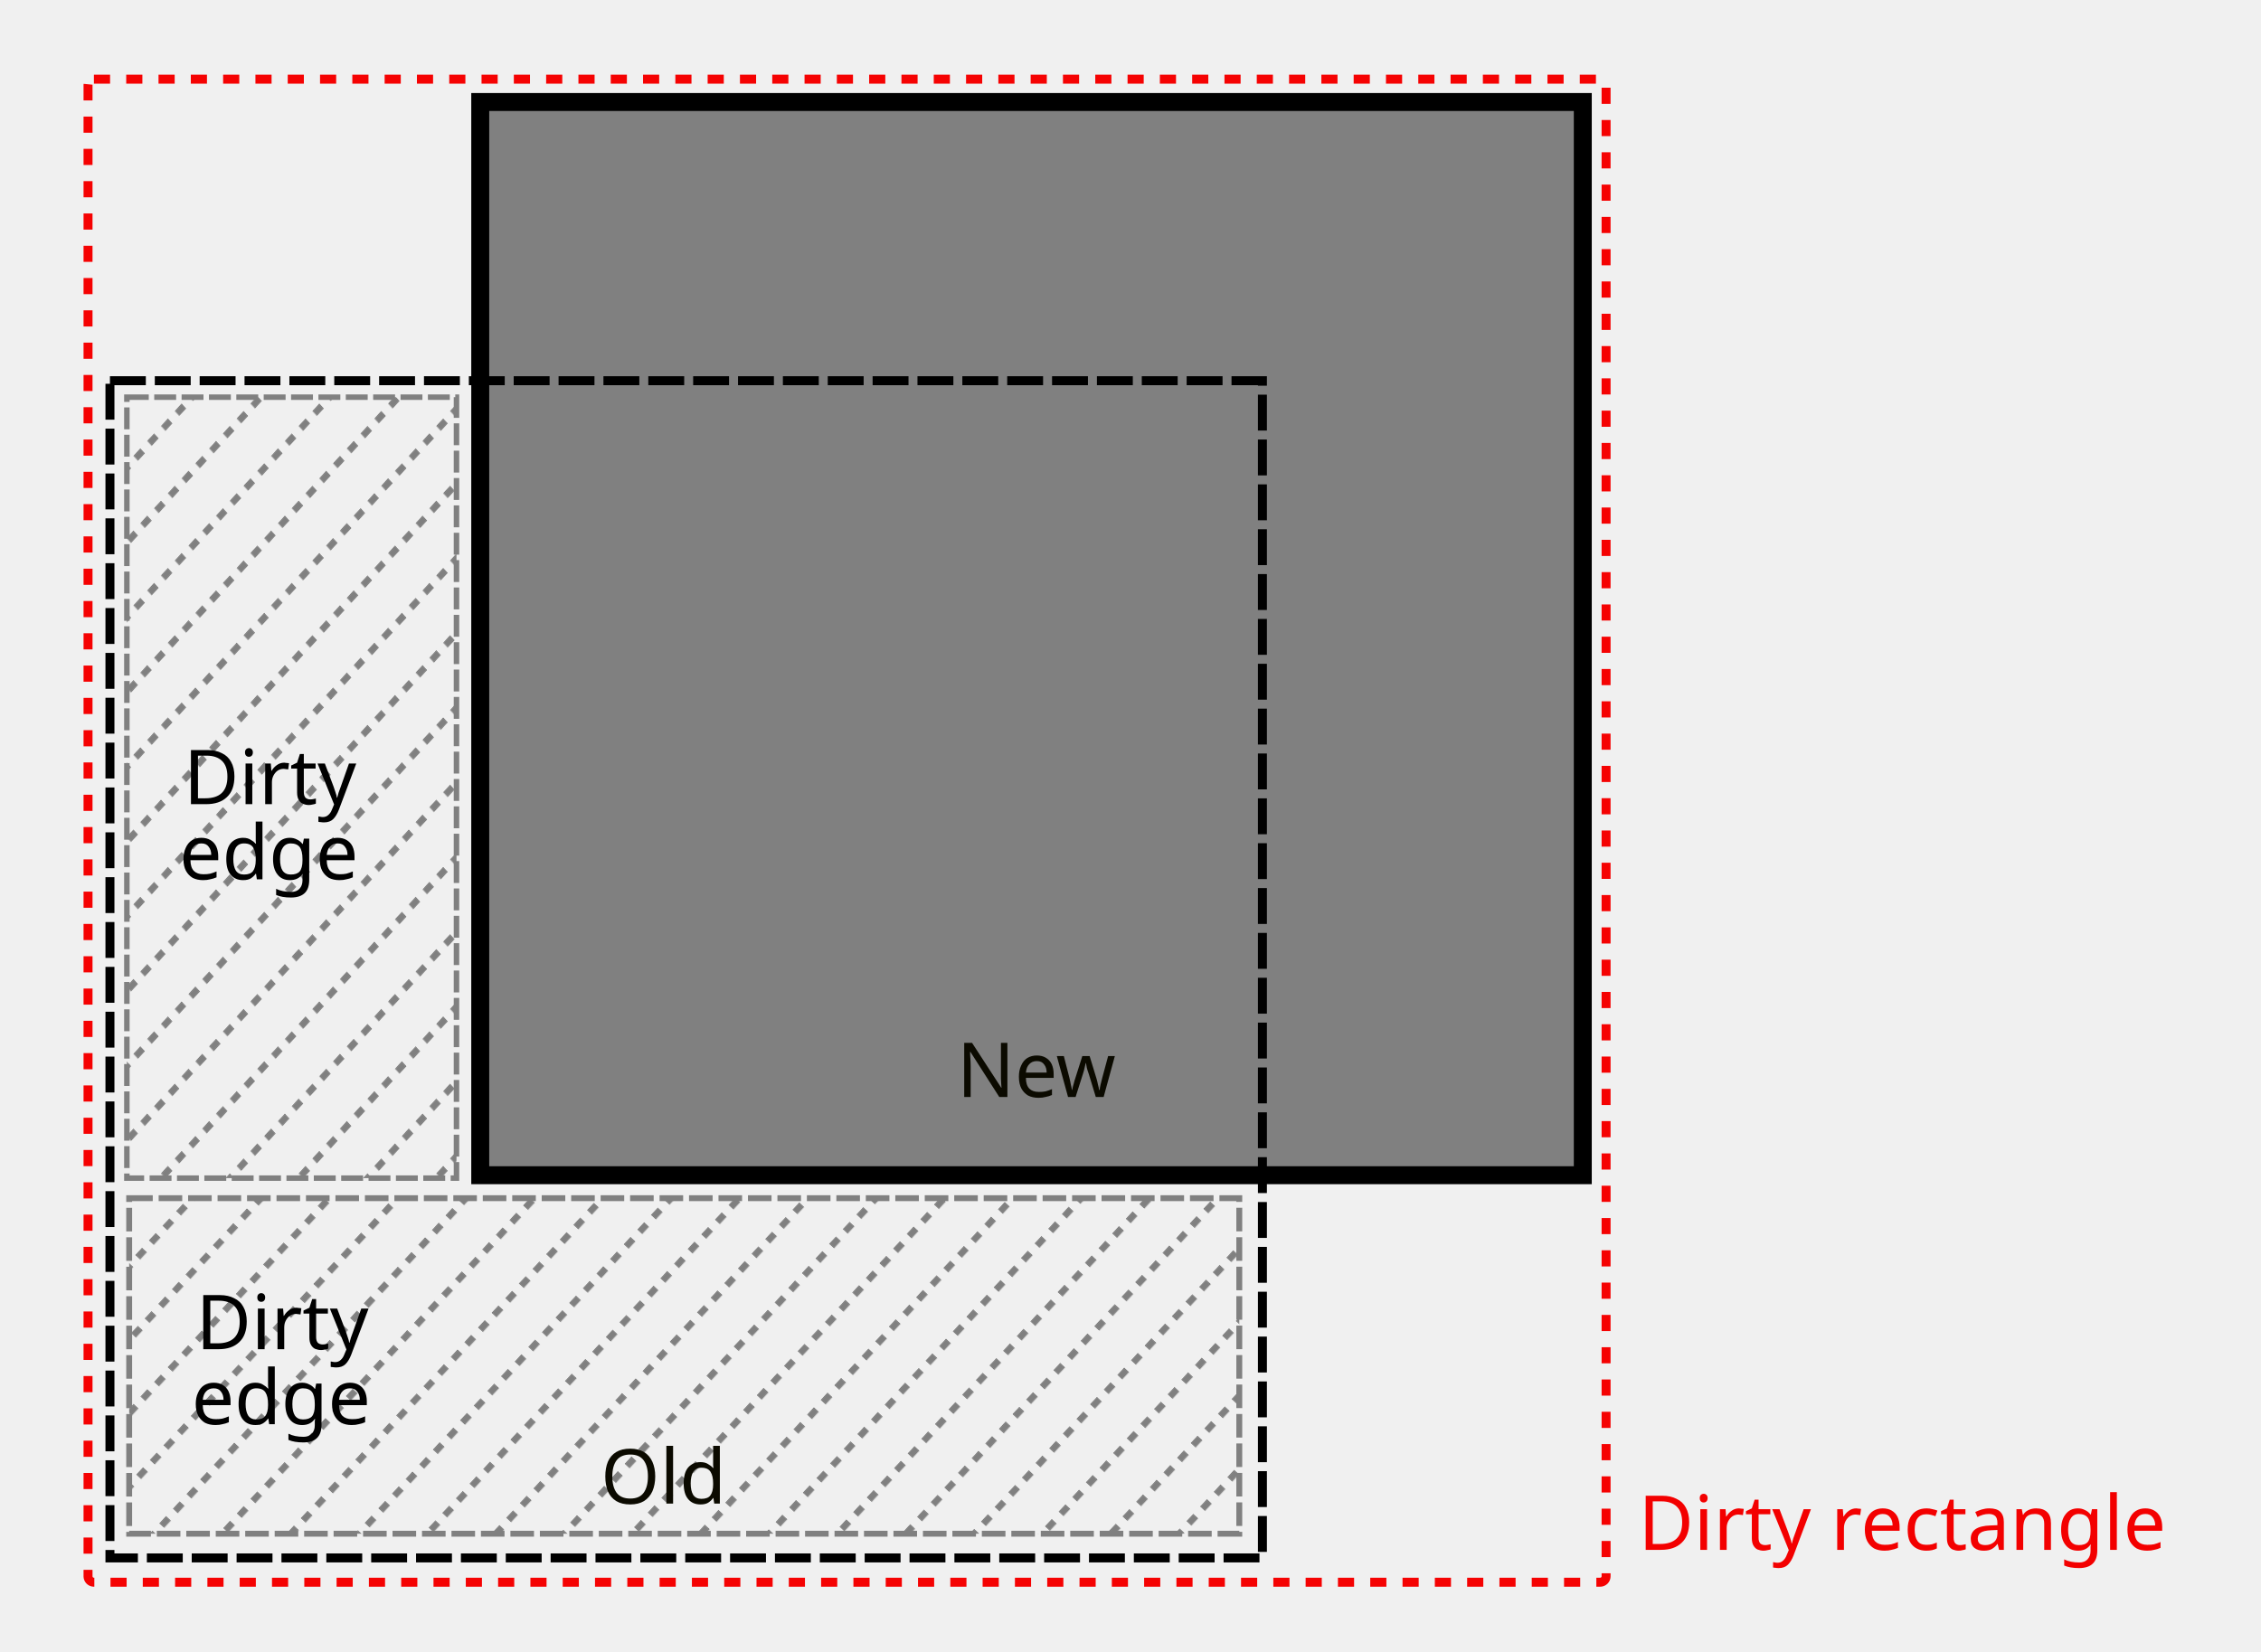
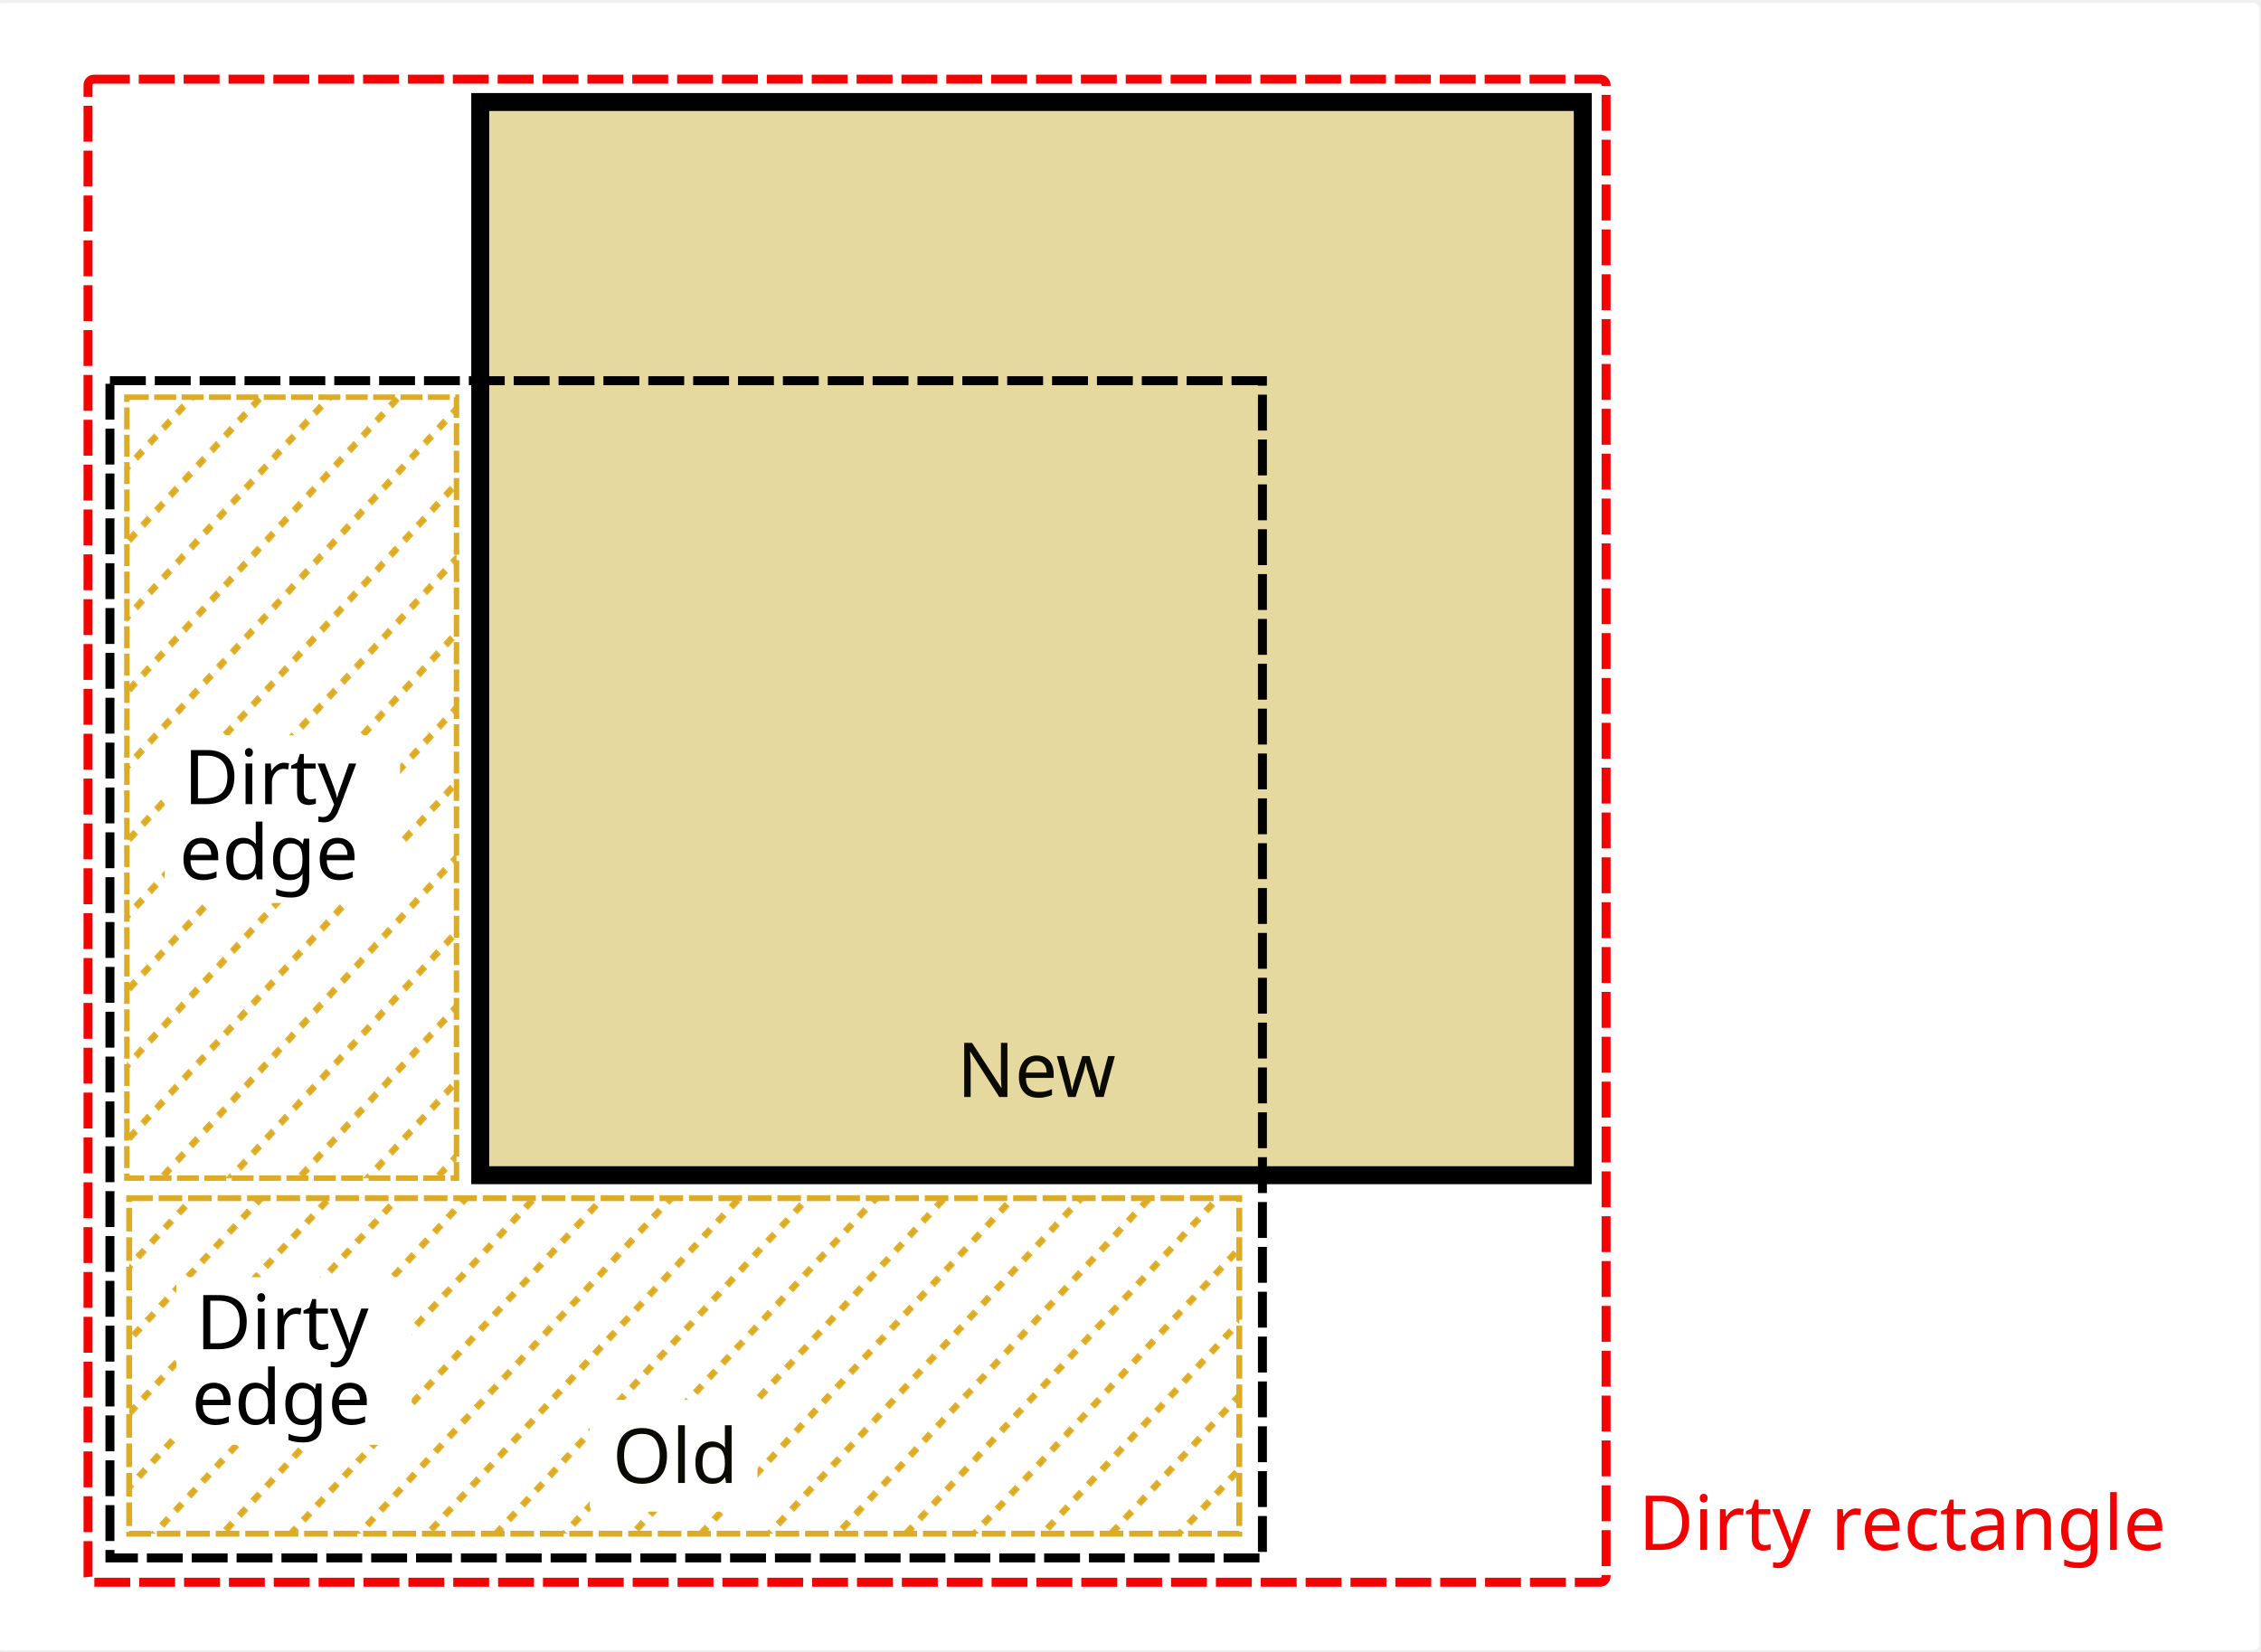
<svg xmlns="http://www.w3.org/2000/svg" xmlns:xlink="http://www.w3.org/1999/xlink" width="125.995mm" height="92.076mm" viewBox="0 0 125.995 92.076" version="1.1" id="svg1">
  <defs id="defs1">
    <linearGradient id="swatch2">
      <stop style="stop-color:#000000;stop-opacity:1;" offset="0" id="stop2" />
    </linearGradient>
    <pattern xlink:href="#Strips1_1.5" preserveAspectRatio="xMidYMid" id="pattern8" patternTransform="matrix(0.255714,0.2777317,-0.255714,0.2777317,-63.28849,6.246637)" x="0" y="0" width="7.5" height="3" />
    <pattern xlink:href="#Strips1_1.5" preserveAspectRatio="xMidYMid" id="pattern7" patternTransform="matrix(0.272483,0.2532185,-0.2532185,0.272483,-14.3965,61.09878)" x="0" y="0" width="7.5" height="3" />
-     <pattern patternUnits="userSpaceOnUse" width="2.5" height="1" patternTransform="translate(0,0) scale(2,2)" preserveAspectRatio="xMidYMid" id="Strips1_1.5" style="fill:#808080">
+     <pattern patternUnits="userSpaceOnUse" width="2.5" height="1" patternTransform="translate(0,0) scale(2,2)" preserveAspectRatio="xMidYMid" id="Strips1_1.5" style="fill:#dcab28">
      <rect style="stroke:none" x="0" y="-0.5" width="1" height="2" id="rect140" />
    </pattern>
  </defs>
+   <g id="layer3">
+     <rect style="fill:#ffffff;fill-opacity:1;stroke:none;stroke-width:1;stroke-dasharray:none;stroke-opacity:1" id="rect6" width="126.072" height="91.808" x="-0.164" y="0.164" ry="0.328" />
+   </g>
  <g id="layer1" transform="translate(-19.03038,-20.83468)">
-     <rect style="fill:#808080;fill-opacity:1;stroke:currentColor;stroke-width:1;stroke-dasharray:none;stroke-opacity:1" id="rect1" width="61.44" height="59.817" x="45.792" y="26.52" />
+     <rect style="fill:#e5d9a0;fill-opacity:1;stroke:currentColor;stroke-width:1;stroke-dasharray:none;stroke-opacity:1" id="rect1" width="61.44" height="59.817" x="45.792" y="26.52" />
    <rect style="fill:none;fill-opacity:1;stroke:currentColor;stroke-width:0.5;stroke-dasharray:2, 0.5;stroke-dashoffset:0;stroke-opacity:1" id="rect2" width="64.222" height="65.614" x="25.157" y="42.054" />
-     <rect style="fill:url(#pattern7);fill-opacity:1;stroke:#808080;stroke-width:0.328;stroke-dasharray:1.314, 0.328;stroke-dashoffset:0;stroke-opacity:1" id="rect3" width="61.861" height="18.702" x="26.229" y="87.617" />
-     <rect style="fill:url(#pattern8);fill-opacity:1;stroke:#808080;stroke-width:0.305;stroke-dasharray:1.22, 0.305;stroke-dashoffset:0;stroke-opacity:1" id="rect7" width="18.368" height="43.527" x="26.1" y="42.972" />
+     <rect style="fill:url(#pattern7);fill-opacity:1;stroke:#dcab28;stroke-width:0.328;stroke-dasharray:1.314, 0.328;stroke-dashoffset:0;stroke-opacity:1" id="rect3" width="61.861" height="18.702" x="26.229" y="87.617" />
+     <rect style="fill:url(#pattern8);fill-opacity:1;stroke:#dcab28;stroke-width:0.305;stroke-dasharray:1.22, 0.305;stroke-dashoffset:0;stroke-opacity:1" id="rect7" width="18.368" height="43.527" x="26.1" y="42.972" />
    <text xml:space="preserve" style="font-style:normal;font-variant:normal;font-weight:normal;font-stretch:normal;font-size:4.233px;font-family:sans-serif;-inkscape-font-specification:'sans-serif, Normal';font-variant-ligatures:normal;font-variant-caps:normal;font-variant-numeric:normal;font-variant-east-asian:normal;text-align:start;writing-mode:lr-tb;direction:ltr;text-anchor:start;fill:currentColor;fill-opacity:1;stroke:none;stroke-width:0.5;stroke-dasharray:2, 0.5;stroke-dashoffset:0;stroke-opacity:1" x="72.355" y="81.977" id="text8">
      <tspan id="tspan8" style="font-style:normal;font-variant:normal;font-weight:normal;font-stretch:normal;font-size:4.233px;font-family:sans-serif;-inkscape-font-specification:'sans-serif, Normal';font-variant-ligatures:normal;font-variant-caps:normal;font-variant-numeric:normal;font-variant-east-asian:normal;fill:#0b0a00;fill-opacity:1;stroke:none;stroke-width:0.5" x="72.355" y="81.977">New</tspan>
    </text>
-     <text xml:space="preserve" style="font-style:normal;font-variant:normal;font-weight:normal;font-stretch:normal;font-size:4.233px;font-family:sans-serif;-inkscape-font-specification:'sans-serif, Normal';font-variant-ligatures:normal;font-variant-caps:normal;font-variant-numeric:normal;font-variant-east-asian:normal;text-align:start;writing-mode:lr-tb;direction:ltr;text-anchor:start;fill:currentColor;fill-opacity:1;stroke:none;stroke-width:0.5;stroke-dasharray:2, 0.5;stroke-dashoffset:0;stroke-opacity:1" x="52.495" y="104.642" id="text9">
-       <tspan id="tspan9" style="font-style:normal;font-variant:normal;font-weight:normal;font-stretch:normal;font-size:4.233px;font-family:sans-serif;-inkscape-font-specification:'sans-serif, Normal';font-variant-ligatures:normal;font-variant-caps:normal;font-variant-numeric:normal;font-variant-east-asian:normal;fill:#0b0a00;fill-opacity:1;stroke:none;stroke-width:0.5" x="52.495" y="104.642">Old</tspan>
-     </text>
-     <rect style="fill:none;fill-opacity:1;stroke:#f50202;stroke-width:0.5;stroke-dasharray:0.9, 0.9;stroke-dashoffset:0;stroke-opacity:1" id="rect10" width="84.594" height="83.775" x="23.936" y="25.247" ry="0.328" />
+     <rect style="fill:none;fill-opacity:1;stroke:#f50202;stroke-width:0.5;stroke-dasharray:2,0.5;stroke-dashoffset:0;stroke-opacity:1" id="rect10" width="84.594" height="83.775" x="23.936" y="25.247" ry="0.328" />
    <text xml:space="preserve" style="font-style:normal;font-variant:normal;font-weight:normal;font-stretch:normal;font-size:4.233px;font-family:sans-serif;-inkscape-font-specification:'sans-serif, Normal';font-variant-ligatures:normal;font-variant-caps:normal;font-variant-numeric:normal;font-variant-east-asian:normal;text-align:start;writing-mode:lr-tb;direction:ltr;text-anchor:start;fill:#f30000;fill-opacity:1;stroke:none;stroke-width:0.5;stroke-dasharray:1.5, 1.5;stroke-dashoffset:0;stroke-opacity:1" x="110.333" y="107.219" id="text11">
      <tspan id="tspan11" style="font-style:normal;font-variant:normal;font-weight:normal;font-stretch:normal;font-size:4.233px;font-family:sans-serif;-inkscape-font-specification:'sans-serif, Normal';font-variant-ligatures:normal;font-variant-caps:normal;font-variant-numeric:normal;font-variant-east-asian:normal;stroke-width:0.5;fill:#f30000;fill-opacity:1" x="110.333" y="107.219">Dirty rectangle</tspan>
    </text>
-     <text xml:space="preserve" style="font-style:normal;font-variant:normal;font-weight:normal;font-stretch:normal;font-size:4.233px;font-family:sans-serif;-inkscape-font-specification:'sans-serif, Normal';font-variant-ligatures:normal;font-variant-caps:normal;font-variant-numeric:normal;font-variant-east-asian:normal;text-align:start;writing-mode:lr-tb;direction:ltr;text-anchor:start;fill:currentColor;fill-opacity:1;stroke:none;stroke-width:1;stroke-dasharray:none;stroke-dashoffset:0;stroke-opacity:1" x="29.264" y="65.659" id="text12">
+     <rect style="fill:#ffffff;fill-opacity:1;stroke:none;stroke-width:1;stroke-dasharray:none;stroke-opacity:1" id="rect4" width="13.115" height="9.345" x="28.211" y="61.82" ry="0.328" />
+     <rect style="fill:#ffffff;fill-opacity:1;stroke:none;stroke-width:1;stroke-dasharray:none;stroke-opacity:1" id="rect4-1" width="13.115" height="9.345" x="28.856" y="92.019" ry="0.328" />
+     <rect style="fill:#ffffff;fill-opacity:1;stroke:none;stroke-width:1;stroke-dasharray:none;stroke-opacity:1" id="rect4-1-0" width="9.344" height="6.23" x="51.896" y="98.856" ry="0.328" />
+   </g>
+   <g id="layer2">
+     <text xml:space="preserve" style="font-style:normal;font-variant:normal;font-weight:normal;font-stretch:normal;font-size:4.233px;font-family:sans-serif;-inkscape-font-specification:'sans-serif, Normal';font-variant-ligatures:normal;font-variant-caps:normal;font-variant-numeric:normal;font-variant-east-asian:normal;text-align:start;writing-mode:lr-tb;direction:ltr;text-anchor:start;fill:currentColor;fill-opacity:1;stroke:none;stroke-width:0.5;stroke-dasharray:1.5, 1.5;stroke-dashoffset:0;stroke-opacity:1" x="29.51" y="67.38" id="text14-7" transform="translate(-18.83677,11.99741)">
+       <tspan id="tspan1-2" x="29.51" y="67.38">edge</tspan>
+     </text>
+     <text xml:space="preserve" style="font-style:normal;font-variant:normal;font-weight:normal;font-stretch:normal;font-size:4.233px;font-family:sans-serif;-inkscape-font-specification:'sans-serif, Normal';font-variant-ligatures:normal;font-variant-caps:normal;font-variant-numeric:normal;font-variant-east-asian:normal;text-align:start;writing-mode:lr-tb;direction:ltr;text-anchor:start;fill:currentColor;fill-opacity:1;stroke:none;stroke-width:0.5;stroke-dasharray:1.5, 1.5;stroke-dashoffset:0;stroke-opacity:1" x="29.756" y="63.2" id="text12-7" transform="translate(-18.83677,11.99741)">
+       <tspan id="tspan12-2" style="font-style:normal;font-variant:normal;font-weight:normal;font-stretch:normal;font-size:4.233px;font-family:sans-serif;-inkscape-font-specification:'sans-serif, Normal';font-variant-ligatures:normal;font-variant-caps:normal;font-variant-numeric:normal;font-variant-east-asian:normal;fill:#000000;fill-opacity:1;stroke-width:0.5" x="29.756" y="63.2">Dirty </tspan>
+     </text>
+     <text xml:space="preserve" style="font-style:normal;font-variant:normal;font-weight:normal;font-stretch:normal;font-size:4.233px;font-family:sans-serif;-inkscape-font-specification:'sans-serif, Normal';font-variant-ligatures:normal;font-variant-caps:normal;font-variant-numeric:normal;font-variant-east-asian:normal;text-align:start;writing-mode:lr-tb;direction:ltr;text-anchor:start;fill:currentColor;fill-opacity:1;stroke:none;stroke-width:1;stroke-dasharray:none;stroke-dashoffset:0;stroke-opacity:1" x="29.264" y="65.659" id="text12" transform="translate(-19.03038,-20.83468)">
      <tspan id="tspan12" style="font-style:normal;font-variant:normal;font-weight:normal;font-stretch:normal;font-size:4.233px;font-family:sans-serif;-inkscape-font-specification:'sans-serif, Normal';font-variant-ligatures:normal;font-variant-caps:normal;font-variant-numeric:normal;font-variant-east-asian:normal;fill:#000000;fill-opacity:1;stroke-width:1;stroke-dasharray:none;stroke:none;stroke-opacity:1" x="29.264" y="65.659">Dirty </tspan>
    </text>
-     <text xml:space="preserve" style="font-style:normal;font-variant:normal;font-weight:normal;font-stretch:normal;font-size:4.233px;font-family:sans-serif;-inkscape-font-specification:'sans-serif, Normal';font-variant-ligatures:normal;font-variant-caps:normal;font-variant-numeric:normal;font-variant-east-asian:normal;text-align:start;writing-mode:lr-tb;direction:ltr;text-anchor:start;fill:currentColor;fill-opacity:1;stroke:none;stroke-width:1;stroke-dasharray:none;stroke-dashoffset:0;stroke-opacity:1" x="29.018" y="69.84" id="text14">
+     <text xml:space="preserve" style="font-style:normal;font-variant:normal;font-weight:normal;font-stretch:normal;font-size:4.233px;font-family:sans-serif;-inkscape-font-specification:'sans-serif, Normal';font-variant-ligatures:normal;font-variant-caps:normal;font-variant-numeric:normal;font-variant-east-asian:normal;text-align:start;writing-mode:lr-tb;direction:ltr;text-anchor:start;fill:currentColor;fill-opacity:1;stroke:none;stroke-width:1;stroke-dasharray:none;stroke-dashoffset:0;stroke-opacity:1" x="29.018" y="69.84" id="text14" transform="translate(-19.03038,-20.83468)">
      <tspan id="tspan1" x="29.018" y="69.84">edge</tspan>
    </text>
-     <g id="g2-1" transform="translate(0.1936164,32.83208)">
-       <text xml:space="preserve" style="font-style:normal;font-variant:normal;font-weight:normal;font-stretch:normal;font-size:4.233px;font-family:sans-serif;-inkscape-font-specification:'sans-serif, Normal';font-variant-ligatures:normal;font-variant-caps:normal;font-variant-numeric:normal;font-variant-east-asian:normal;text-align:start;writing-mode:lr-tb;direction:ltr;text-anchor:start;fill:currentColor;fill-opacity:1;stroke:none;stroke-width:0.5;stroke-dasharray:1.5, 1.5;stroke-dashoffset:0;stroke-opacity:1" x="29.756" y="63.2" id="text12-7">
-         <tspan id="tspan12-2" style="font-style:normal;font-variant:normal;font-weight:normal;font-stretch:normal;font-size:4.233px;font-family:sans-serif;-inkscape-font-specification:'sans-serif, Normal';font-variant-ligatures:normal;font-variant-caps:normal;font-variant-numeric:normal;font-variant-east-asian:normal;fill:#000000;fill-opacity:1;stroke-width:0.5" x="29.756" y="63.2">Dirty </tspan>
-       </text>
-       <text xml:space="preserve" style="font-style:normal;font-variant:normal;font-weight:normal;font-stretch:normal;font-size:4.233px;font-family:sans-serif;-inkscape-font-specification:'sans-serif, Normal';font-variant-ligatures:normal;font-variant-caps:normal;font-variant-numeric:normal;font-variant-east-asian:normal;text-align:start;writing-mode:lr-tb;direction:ltr;text-anchor:start;fill:currentColor;fill-opacity:1;stroke:none;stroke-width:0.5;stroke-dasharray:1.5, 1.5;stroke-dashoffset:0;stroke-opacity:1" x="29.51" y="67.38" id="text14-7">
-         <tspan id="tspan1-2" x="29.51" y="67.38">edge</tspan>
-       </text>
-     </g>
+     <text xml:space="preserve" style="font-style:normal;font-variant:normal;font-weight:normal;font-stretch:normal;font-size:4.233px;font-family:sans-serif;-inkscape-font-specification:'sans-serif, Normal';font-variant-ligatures:normal;font-variant-caps:normal;font-variant-numeric:normal;font-variant-east-asian:normal;text-align:start;writing-mode:lr-tb;direction:ltr;text-anchor:start;fill:currentColor;fill-opacity:1;stroke:none;stroke-width:0.5;stroke-dasharray:2, 0.5;stroke-dashoffset:0;stroke-opacity:1" x="34.12" y="82.66" id="text9">
+       <tspan id="tspan9" style="font-style:normal;font-variant:normal;font-weight:normal;font-stretch:normal;font-size:4.233px;font-family:sans-serif;-inkscape-font-specification:'sans-serif, Normal';font-variant-ligatures:normal;font-variant-caps:normal;font-variant-numeric:normal;font-variant-east-asian:normal;fill:#0b0a00;fill-opacity:1;stroke:none;stroke-width:0.5" x="34.12" y="82.66">Old</tspan>
+     </text>
  </g>
</svg>
